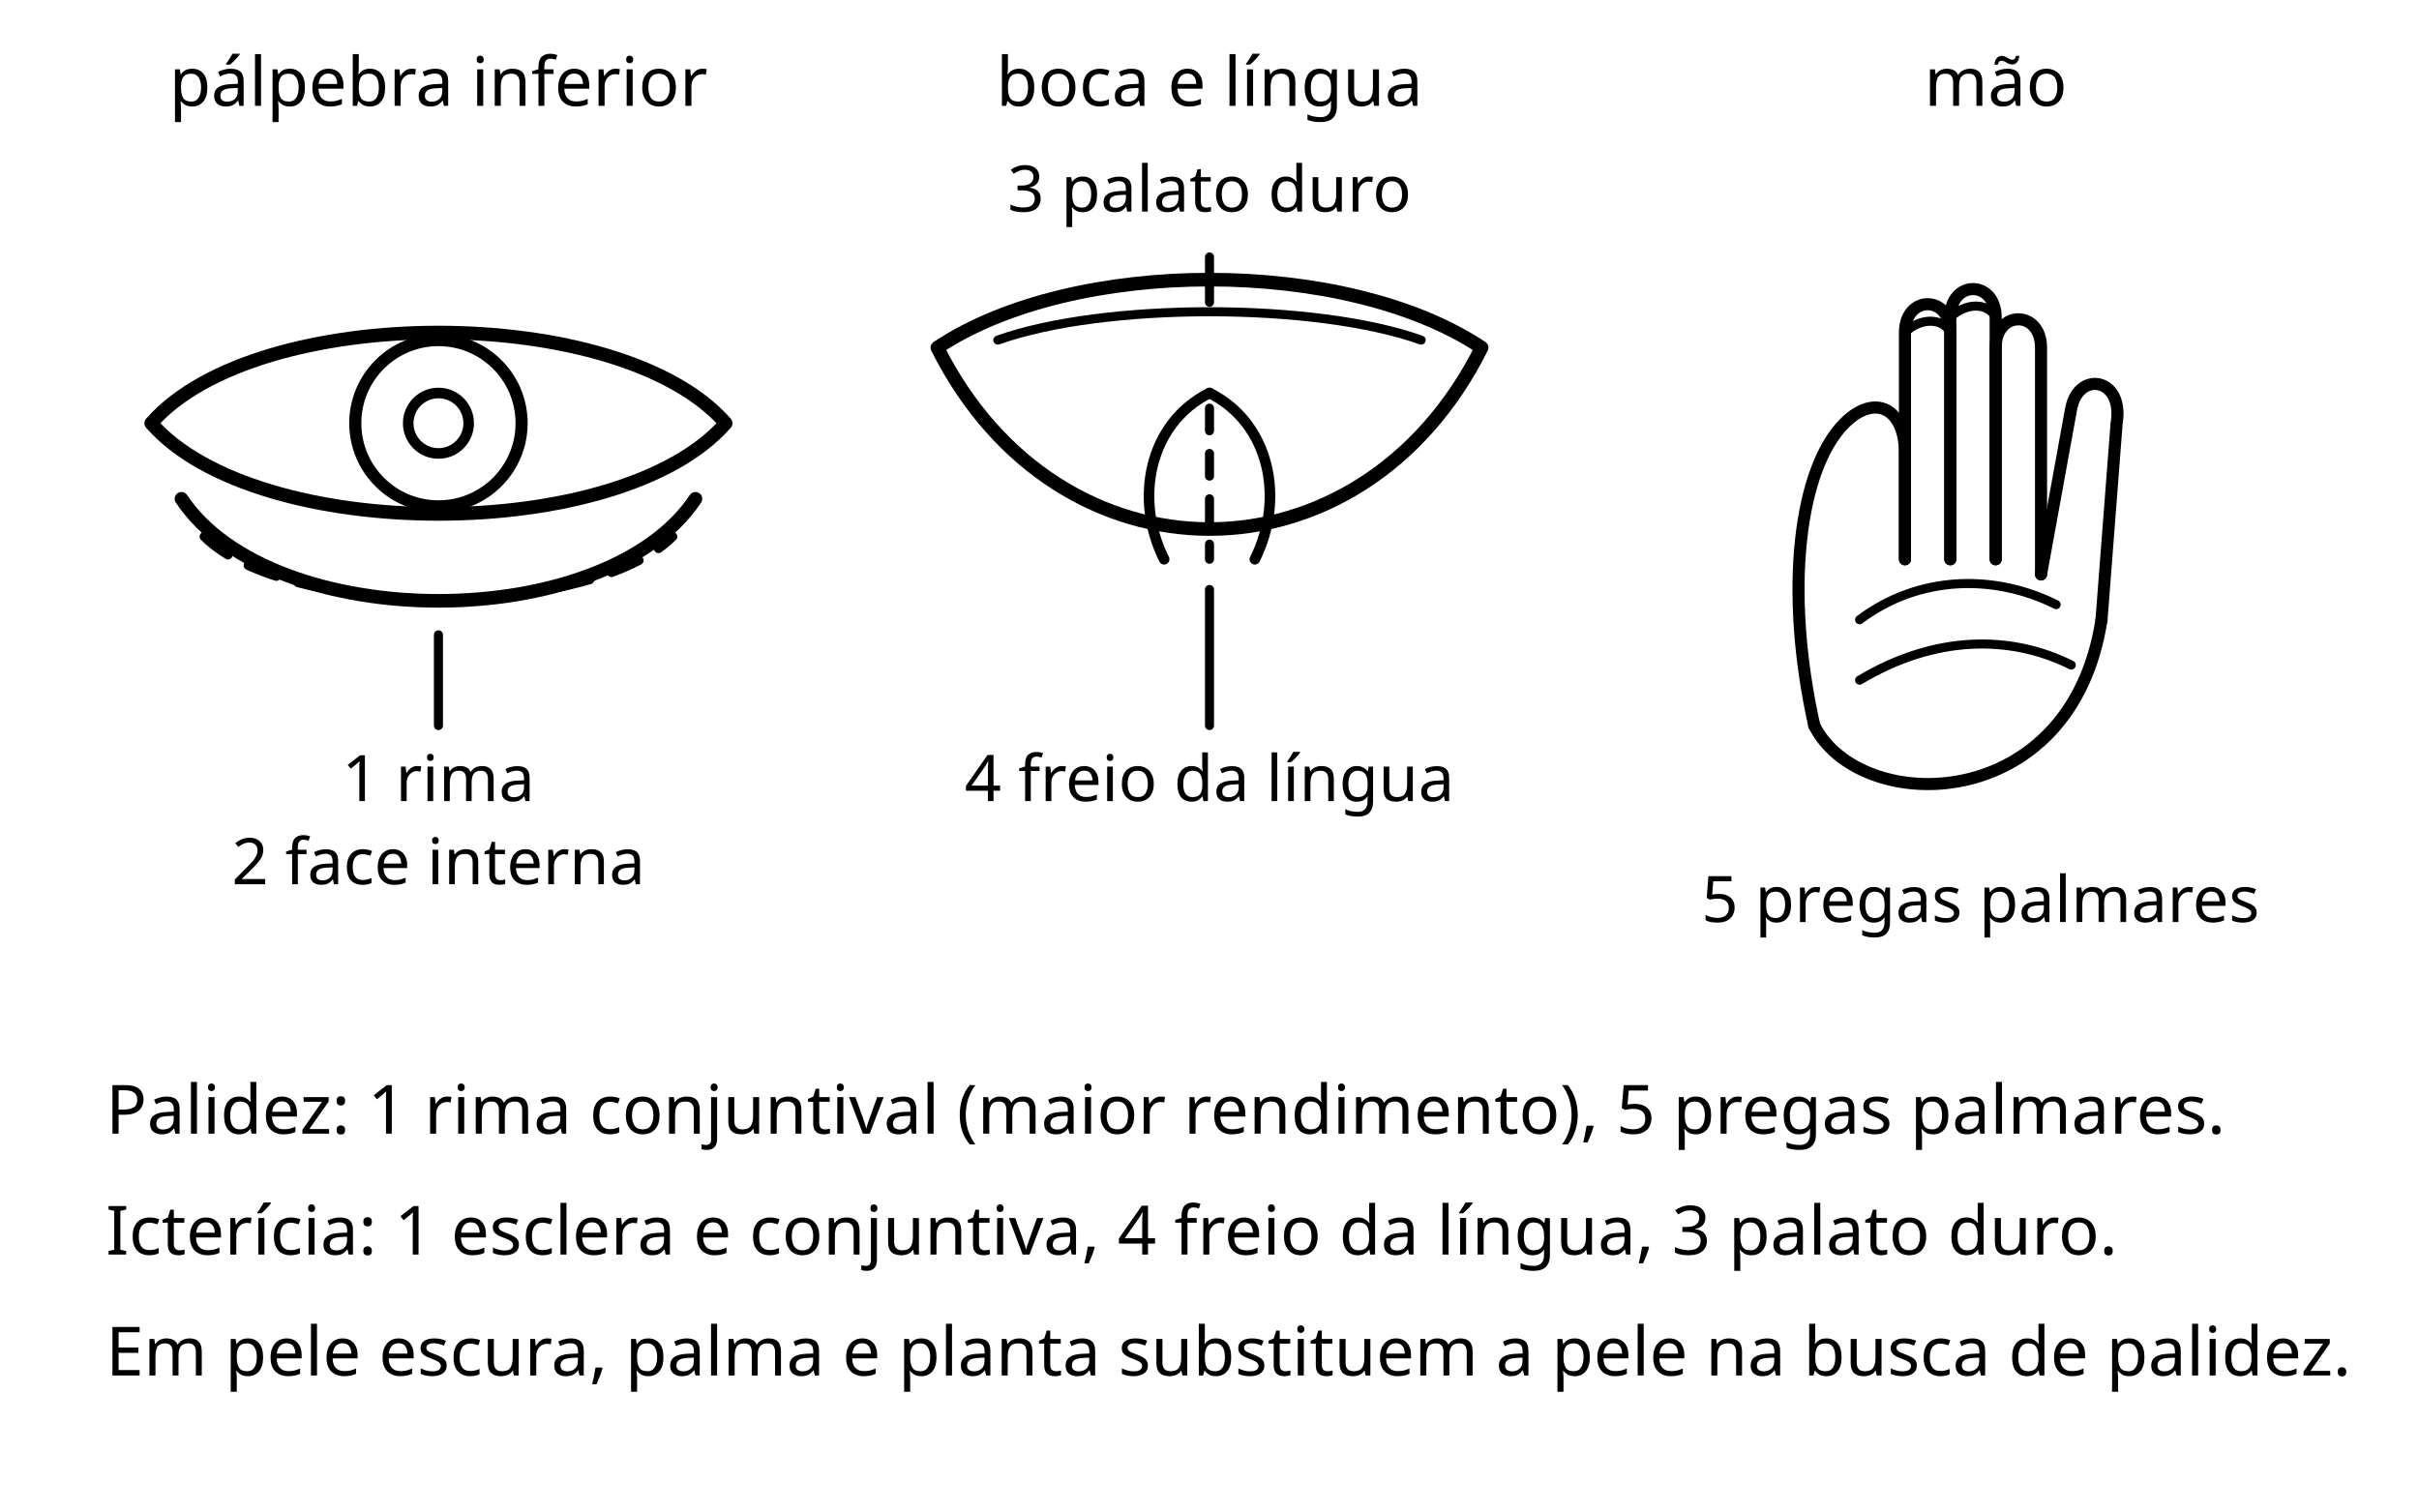
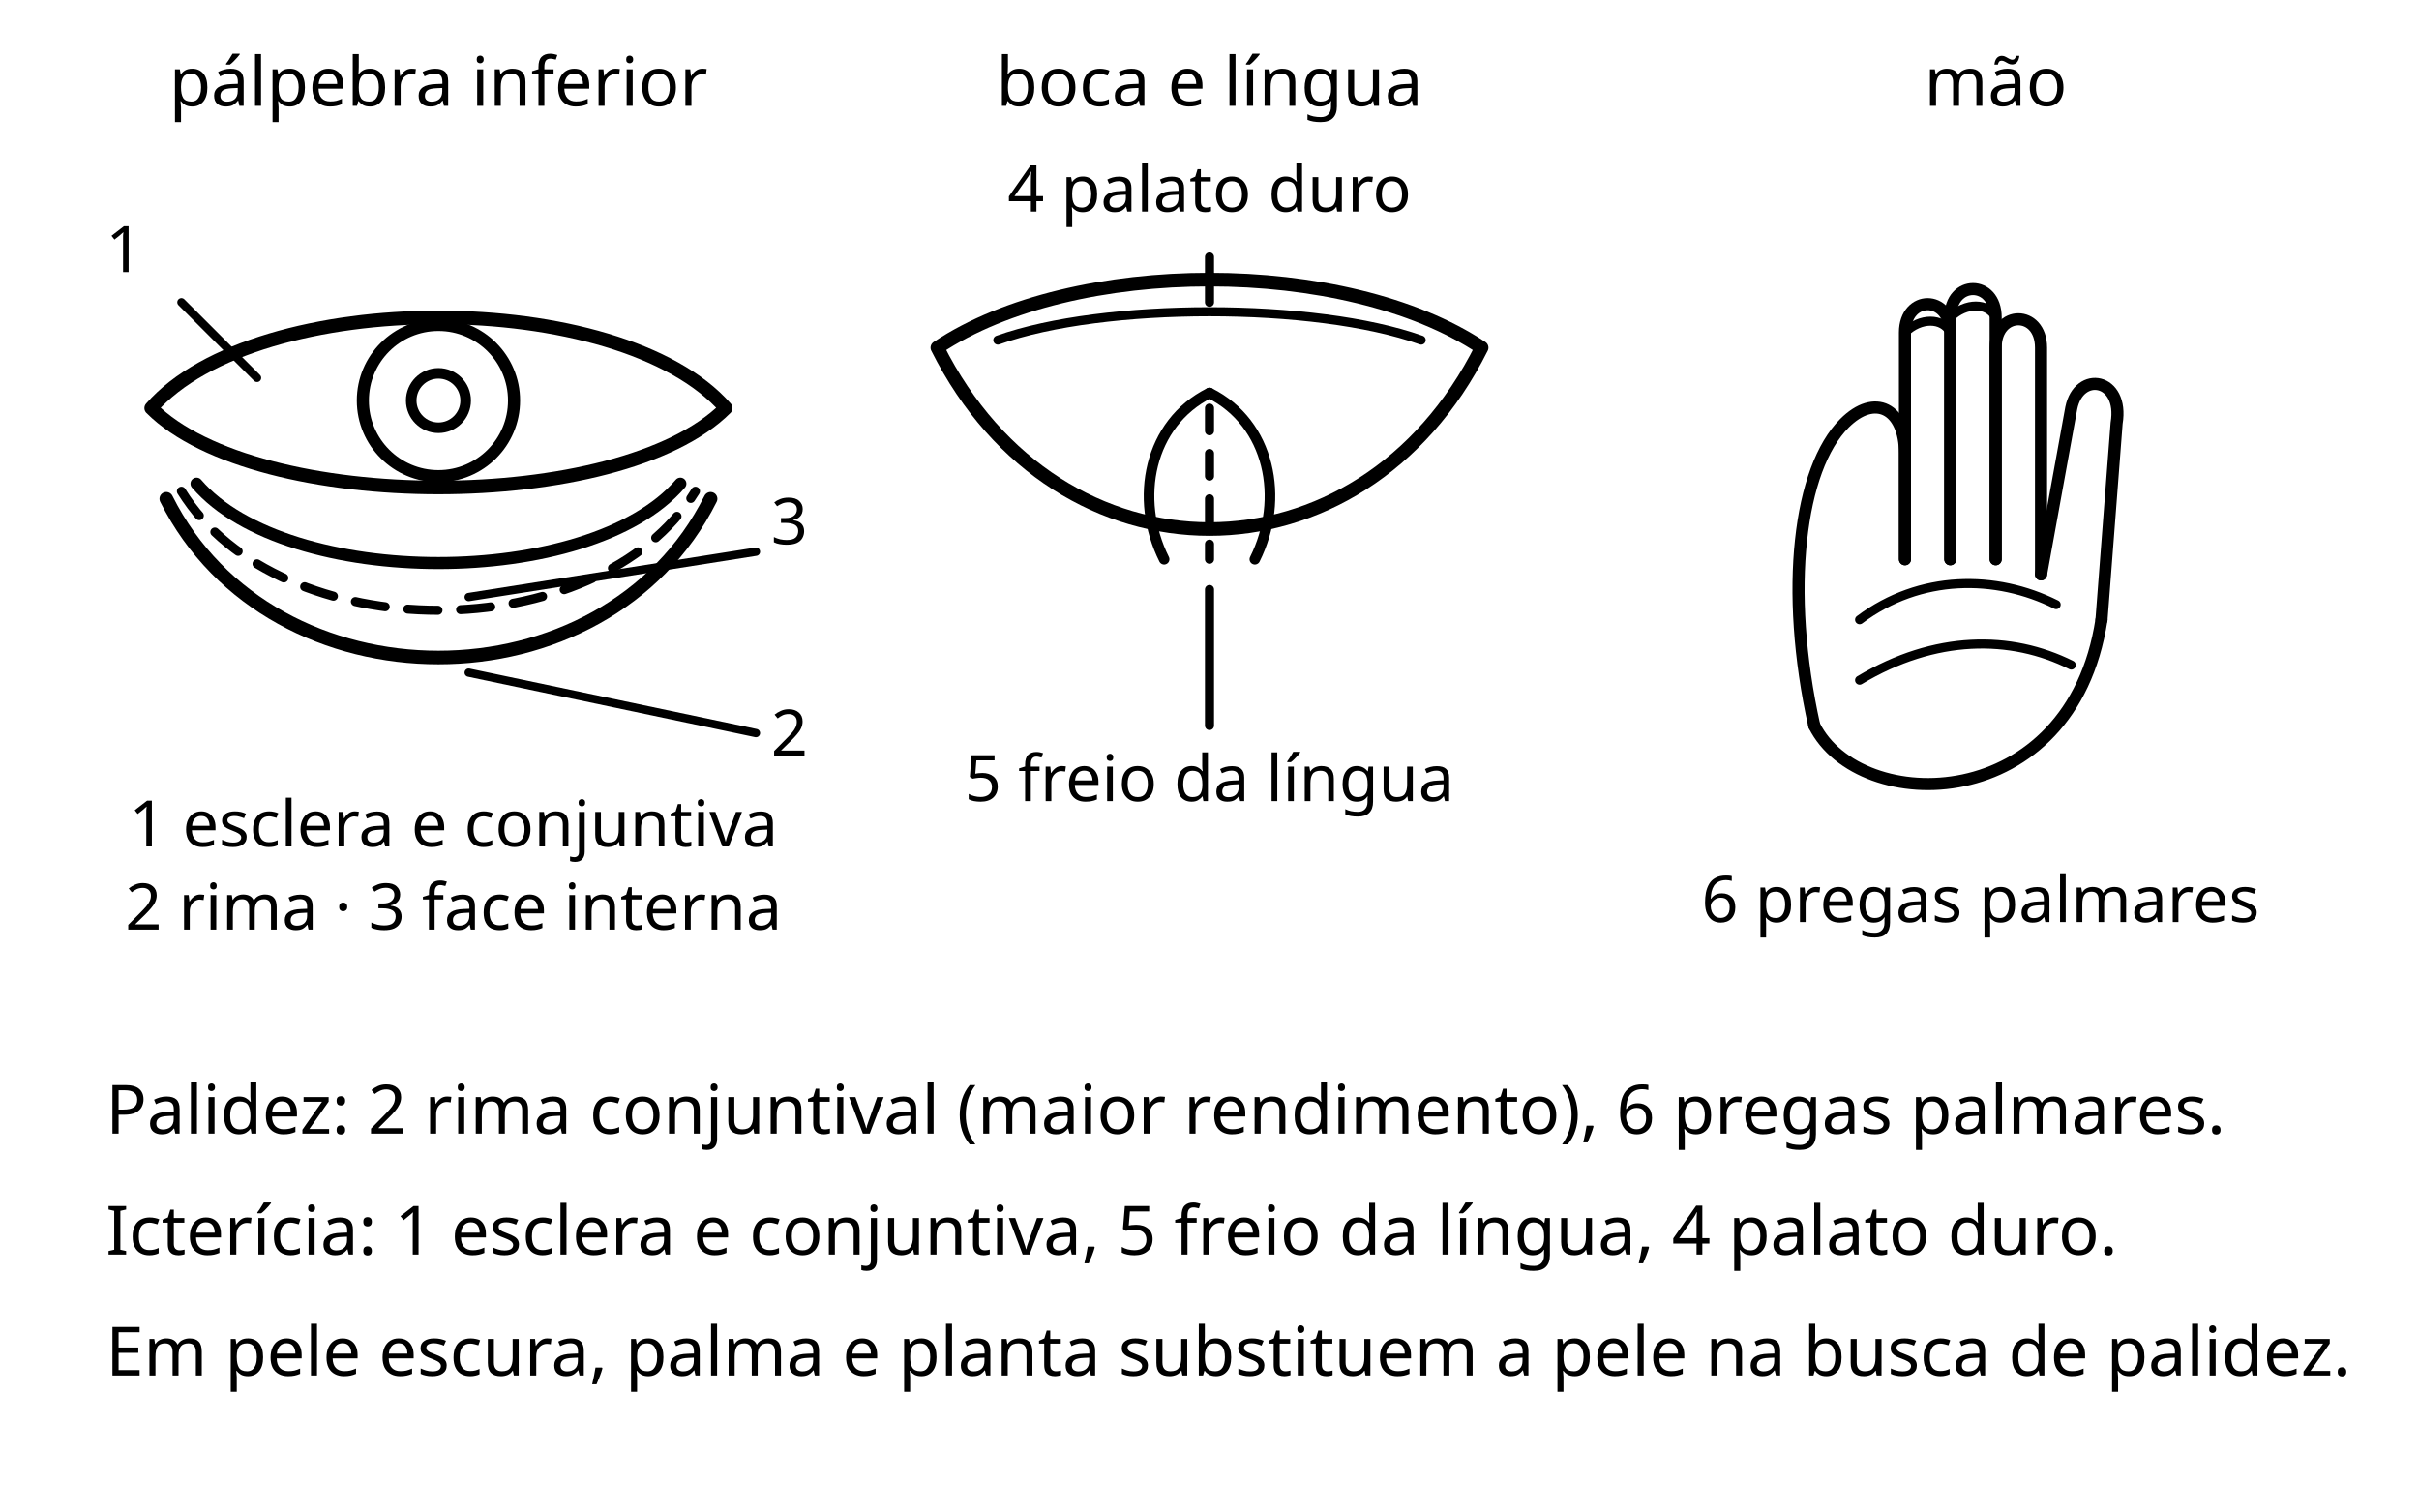
<svg xmlns="http://www.w3.org/2000/svg" viewBox="0 0 320 200" fill="none" stroke="currentColor" stroke-width="2" stroke-linecap="round" stroke-linejoin="round">
  <g font-family="sans-serif" font-size="9" fill="currentColor" stroke="none" text-anchor="middle">
    <text x="58" y="14">pálpebra inferior</text>
    <text x="160" y="14">boca e língua</text>
    <text x="264" y="14">mão</text>
  </g>
-   <path d="M 20 56 C 34 40, 82 40, 96 56 C 82 72, 34 72, 20 56 Z" stroke-width="1.8" />
-   <circle cx="58" cy="56" r="11" stroke-width="1.6" />
-   <circle cx="58" cy="56" r="4" stroke-width="1.4" />
-   <path d="M 24 66 C 36 84, 80 84, 92 66" stroke-width="1.8" />
-   <path d="M 27 71 C 38 82, 78 82, 89 71" stroke-width="1.2" stroke-dasharray="4 3" />
-   <path d="M 58 84 L 58 96" stroke-width="1.2" />
+   <path d="M 20 54 C 34 38, 82 38, 96 54 C 82 68, 34 68, 20 54 Z" stroke-width="1.8" />
+   <circle cx="58" cy="53" r="10" stroke-width="1.6" />
+   <circle cx="58" cy="53" r="3.6" stroke-width="1.4" />
+   <path d="M 26 64 C 38 78, 78 78, 90 64" stroke-width="1.6" />
+   <path d="M 24 65 C 37 86, 79 86, 92 65" stroke-width="1.2" stroke-dasharray="4 3" />
+   <path d="M 22 66 C 36 94, 80 94, 94 66" stroke-width="1.8" />
+   <path d="M 34 50 L 24 40" stroke-width="1.1" />
+   <path d="M 62 79 L 100 73" stroke-width="1.1" />
+   <path d="M 62 89 L 100 97" stroke-width="1.1" />
+   <g font-family="sans-serif" font-size="8.5" fill="currentColor" stroke="none">
+     <text x="14" y="36">1</text>
+     <text x="102" y="72">3</text>
+     <text x="102" y="100">2</text>
+   </g>
  <g font-family="sans-serif" font-size="8.5" fill="currentColor" stroke="none" text-anchor="middle">
-     <text x="58" y="106">1 rima</text>
-     <text x="58" y="117">2 face interna</text>
+     <text x="60" y="112">1 esclera e conjuntiva</text>
+     <text x="60" y="123">2 rima · 3 face interna</text>
  </g>
  <path d="M 124 46 C 142 34, 178 34, 196 46 C 180 78, 140 78, 124 46 Z" stroke-width="1.8" />
  <path d="M 132 45 C 146 40, 174 40, 188 45" stroke-width="1.2" />
  <path d="M 160 52 C 152 56, 150 66, 154 74" stroke-width="1.4" />
  <path d="M 160 52 C 168 56, 170 66, 166 74" stroke-width="1.4" />
  <path d="M 160 54 L 160 74" stroke-width="1.2" stroke-dasharray="3 3" />
  <path d="M 160 40 L 160 34" stroke-width="1.2" />
  <path d="M 160 78 L 160 96" stroke-width="1.2" />
  <g font-family="sans-serif" font-size="8.5" fill="currentColor" stroke="none" text-anchor="middle">
-     <text x="160" y="28">3 palato duro</text>
-     <text x="160" y="106">4 freio da língua</text>
+     <text x="160" y="28">4 palato duro</text>
+     <text x="160" y="106">5 freio da língua</text>
  </g>
  <path d="M 240 96 C 236 78, 238 62, 244 56 C 248 52, 252 54, 252 60 L 252 74" stroke-width="1.6" />
  <path d="M 252 74 L 252 44 C 252 39, 258 39, 258 44 L 258 74" stroke-width="1.6" />
  <path d="M 258 74 L 258 42 C 258 37, 264 37, 264 42 L 264 74" stroke-width="1.6" />
  <path d="M 264 74 L 264 46 C 264 41, 270 41, 270 46 L 270 76" stroke-width="1.6" />
  <path d="M 270 76 L 274 54 C 275 49, 281 50, 280 56 L 278 82" stroke-width="1.6" />
  <path d="M 240 96 C 246 108, 274 108, 278 82" stroke-width="1.6" />
  <g stroke-width="1.2">
    <path d="M 246 82 C 254 76, 264 76, 272 80" />
    <path d="M 246 90 C 256 84, 266 84, 274 88" />
  </g>
  <g stroke-width="1.2">
    <path d="M 252 44 C 254 42, 257 42, 258 44" />
    <path d="M 258 42 C 260 40, 263 40, 264 42" />
  </g>
  <g font-family="sans-serif" font-size="8.5" fill="currentColor" stroke="none" text-anchor="middle">
-     <text x="262" y="122">5 pregas palmares</text>
+     <text x="262" y="122">6 pregas palmares</text>
  </g>
  <g font-family="sans-serif" font-size="9" fill="currentColor" stroke="none">
-     <text x="14" y="150">Palidez: 1 rima conjuntival (maior rendimento), 5 pregas palmares.</text>
-     <text x="14" y="166">Icterícia: 1 esclera e conjuntiva, 4 freio da língua, 3 palato duro.</text>
+     <text x="14" y="150">Palidez: 2 rima conjuntival (maior rendimento), 6 pregas palmares.</text>
+     <text x="14" y="166">Icterícia: 1 esclera e conjuntiva, 5 freio da língua, 4 palato duro.</text>
    <text x="14" y="182">Em pele escura, palma e planta substituem a pele na busca de palidez.</text>
  </g>
</svg>
